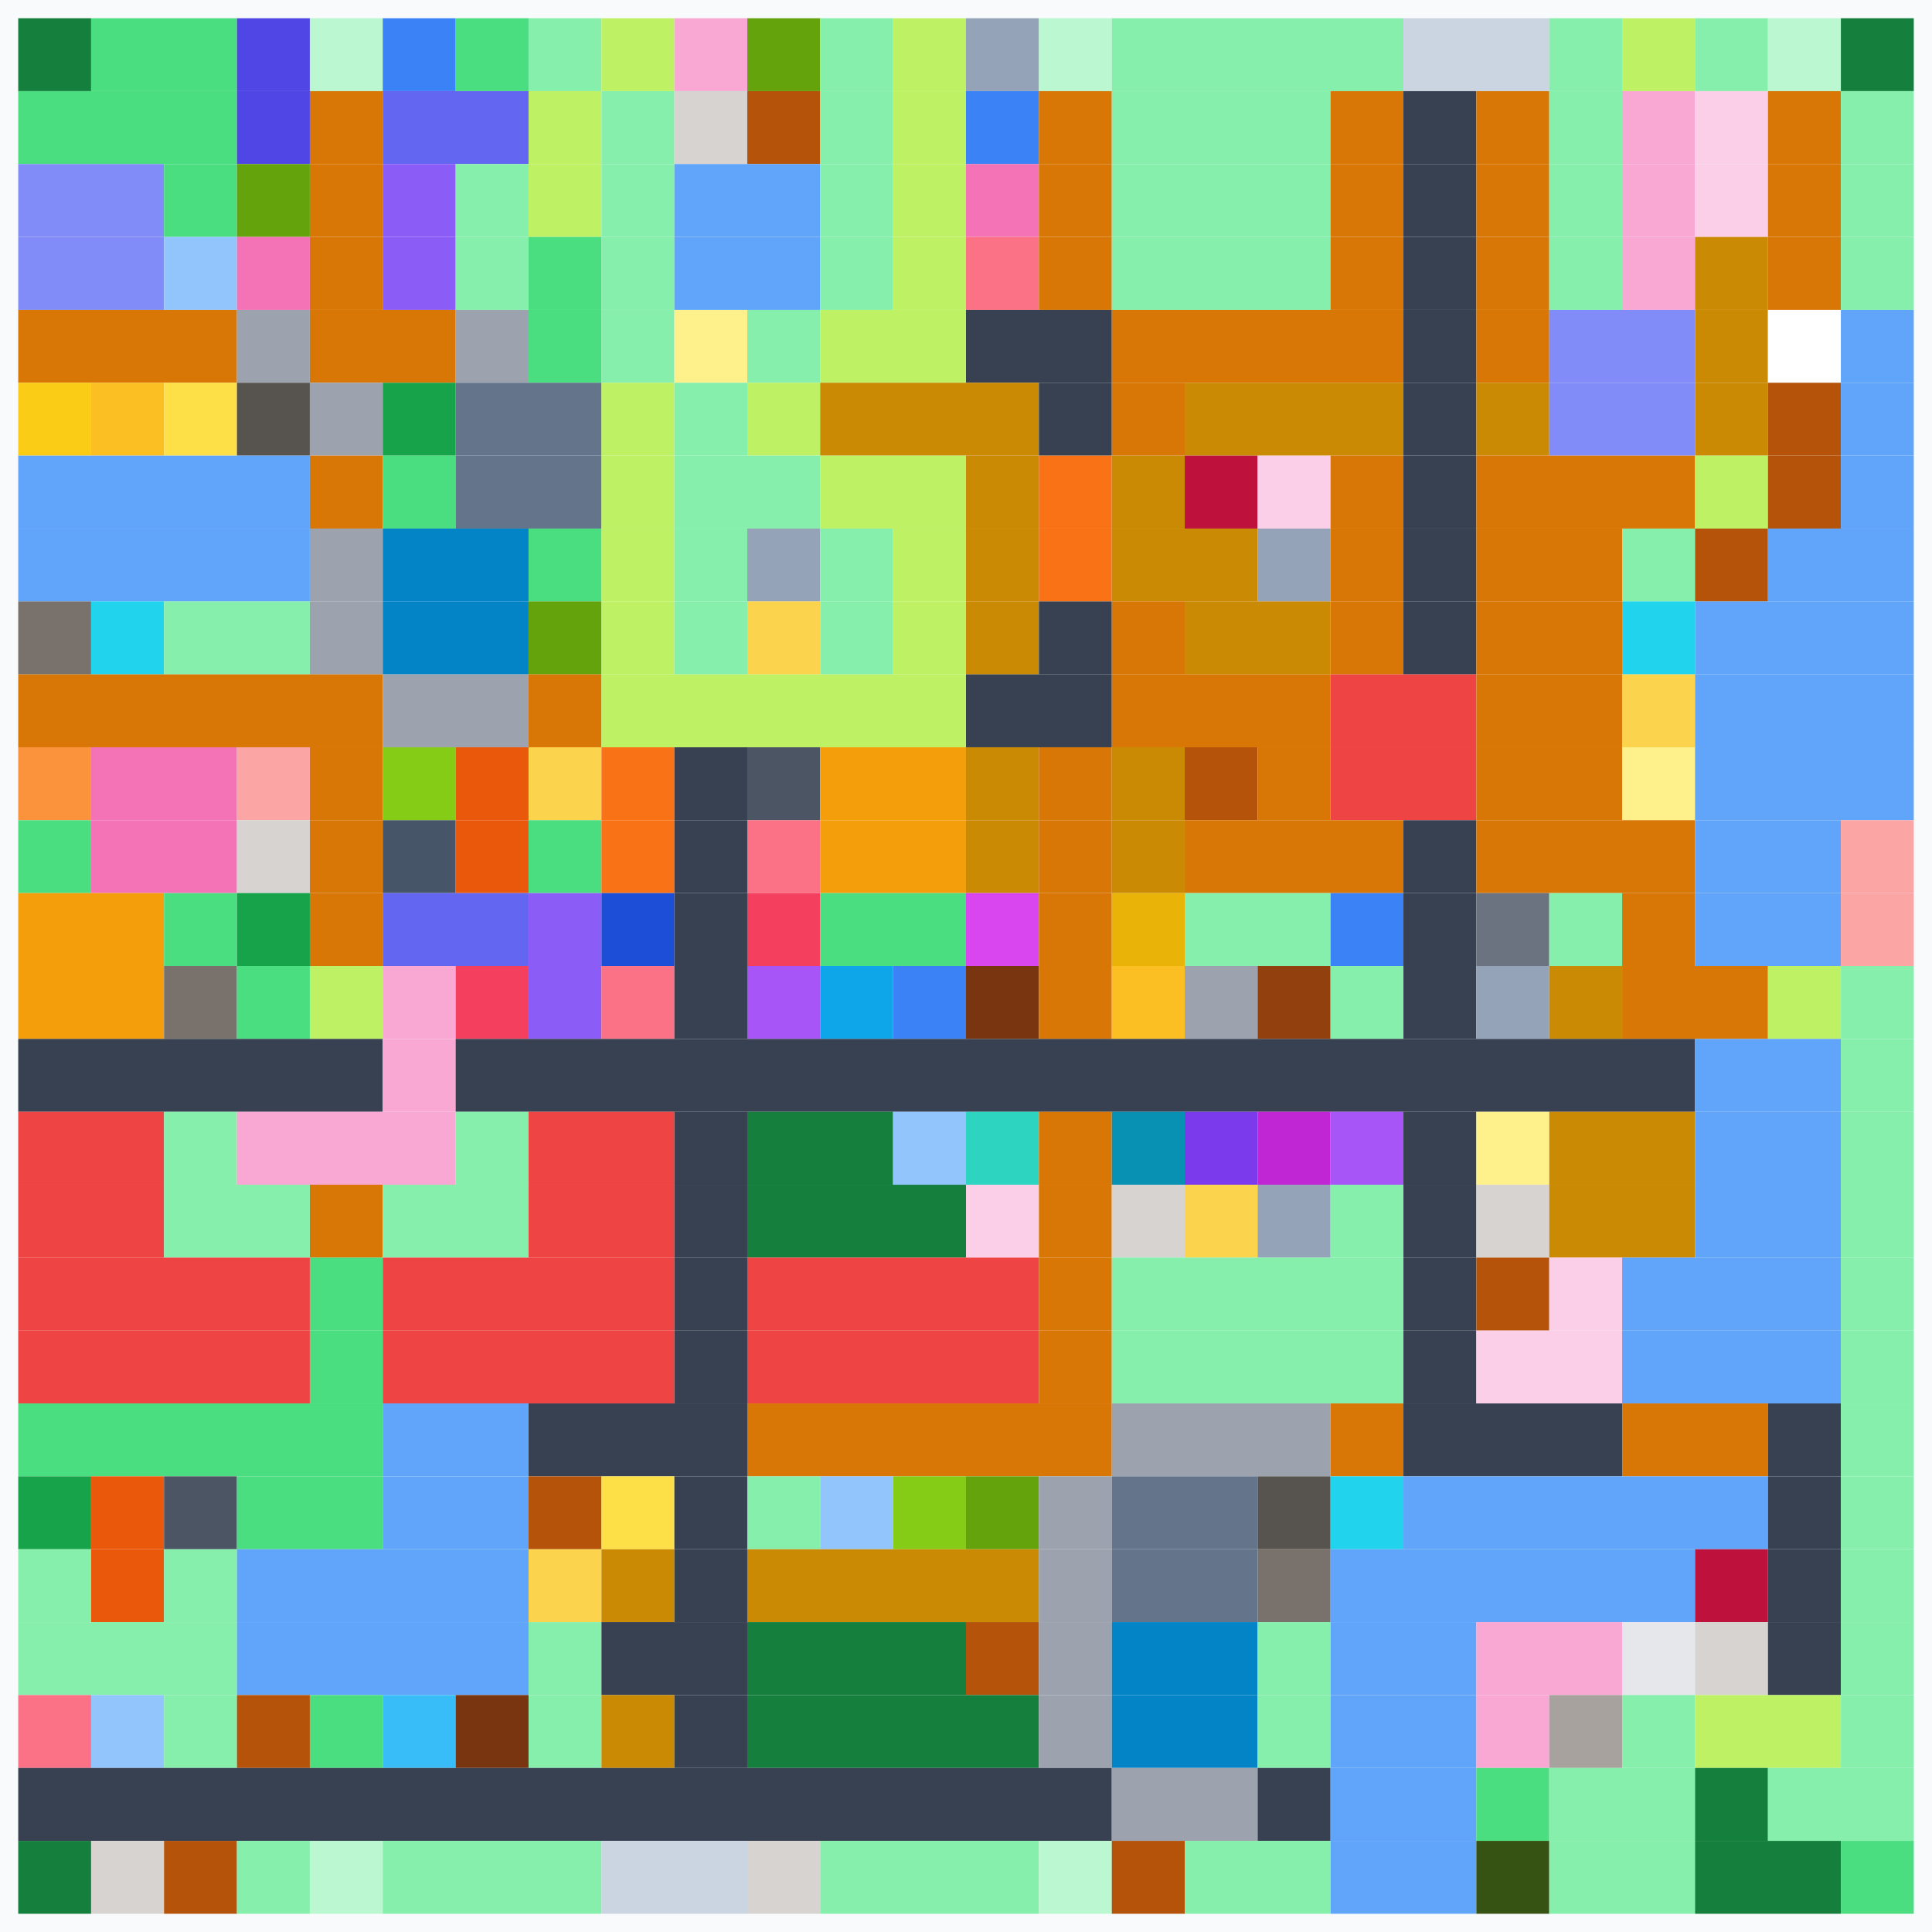
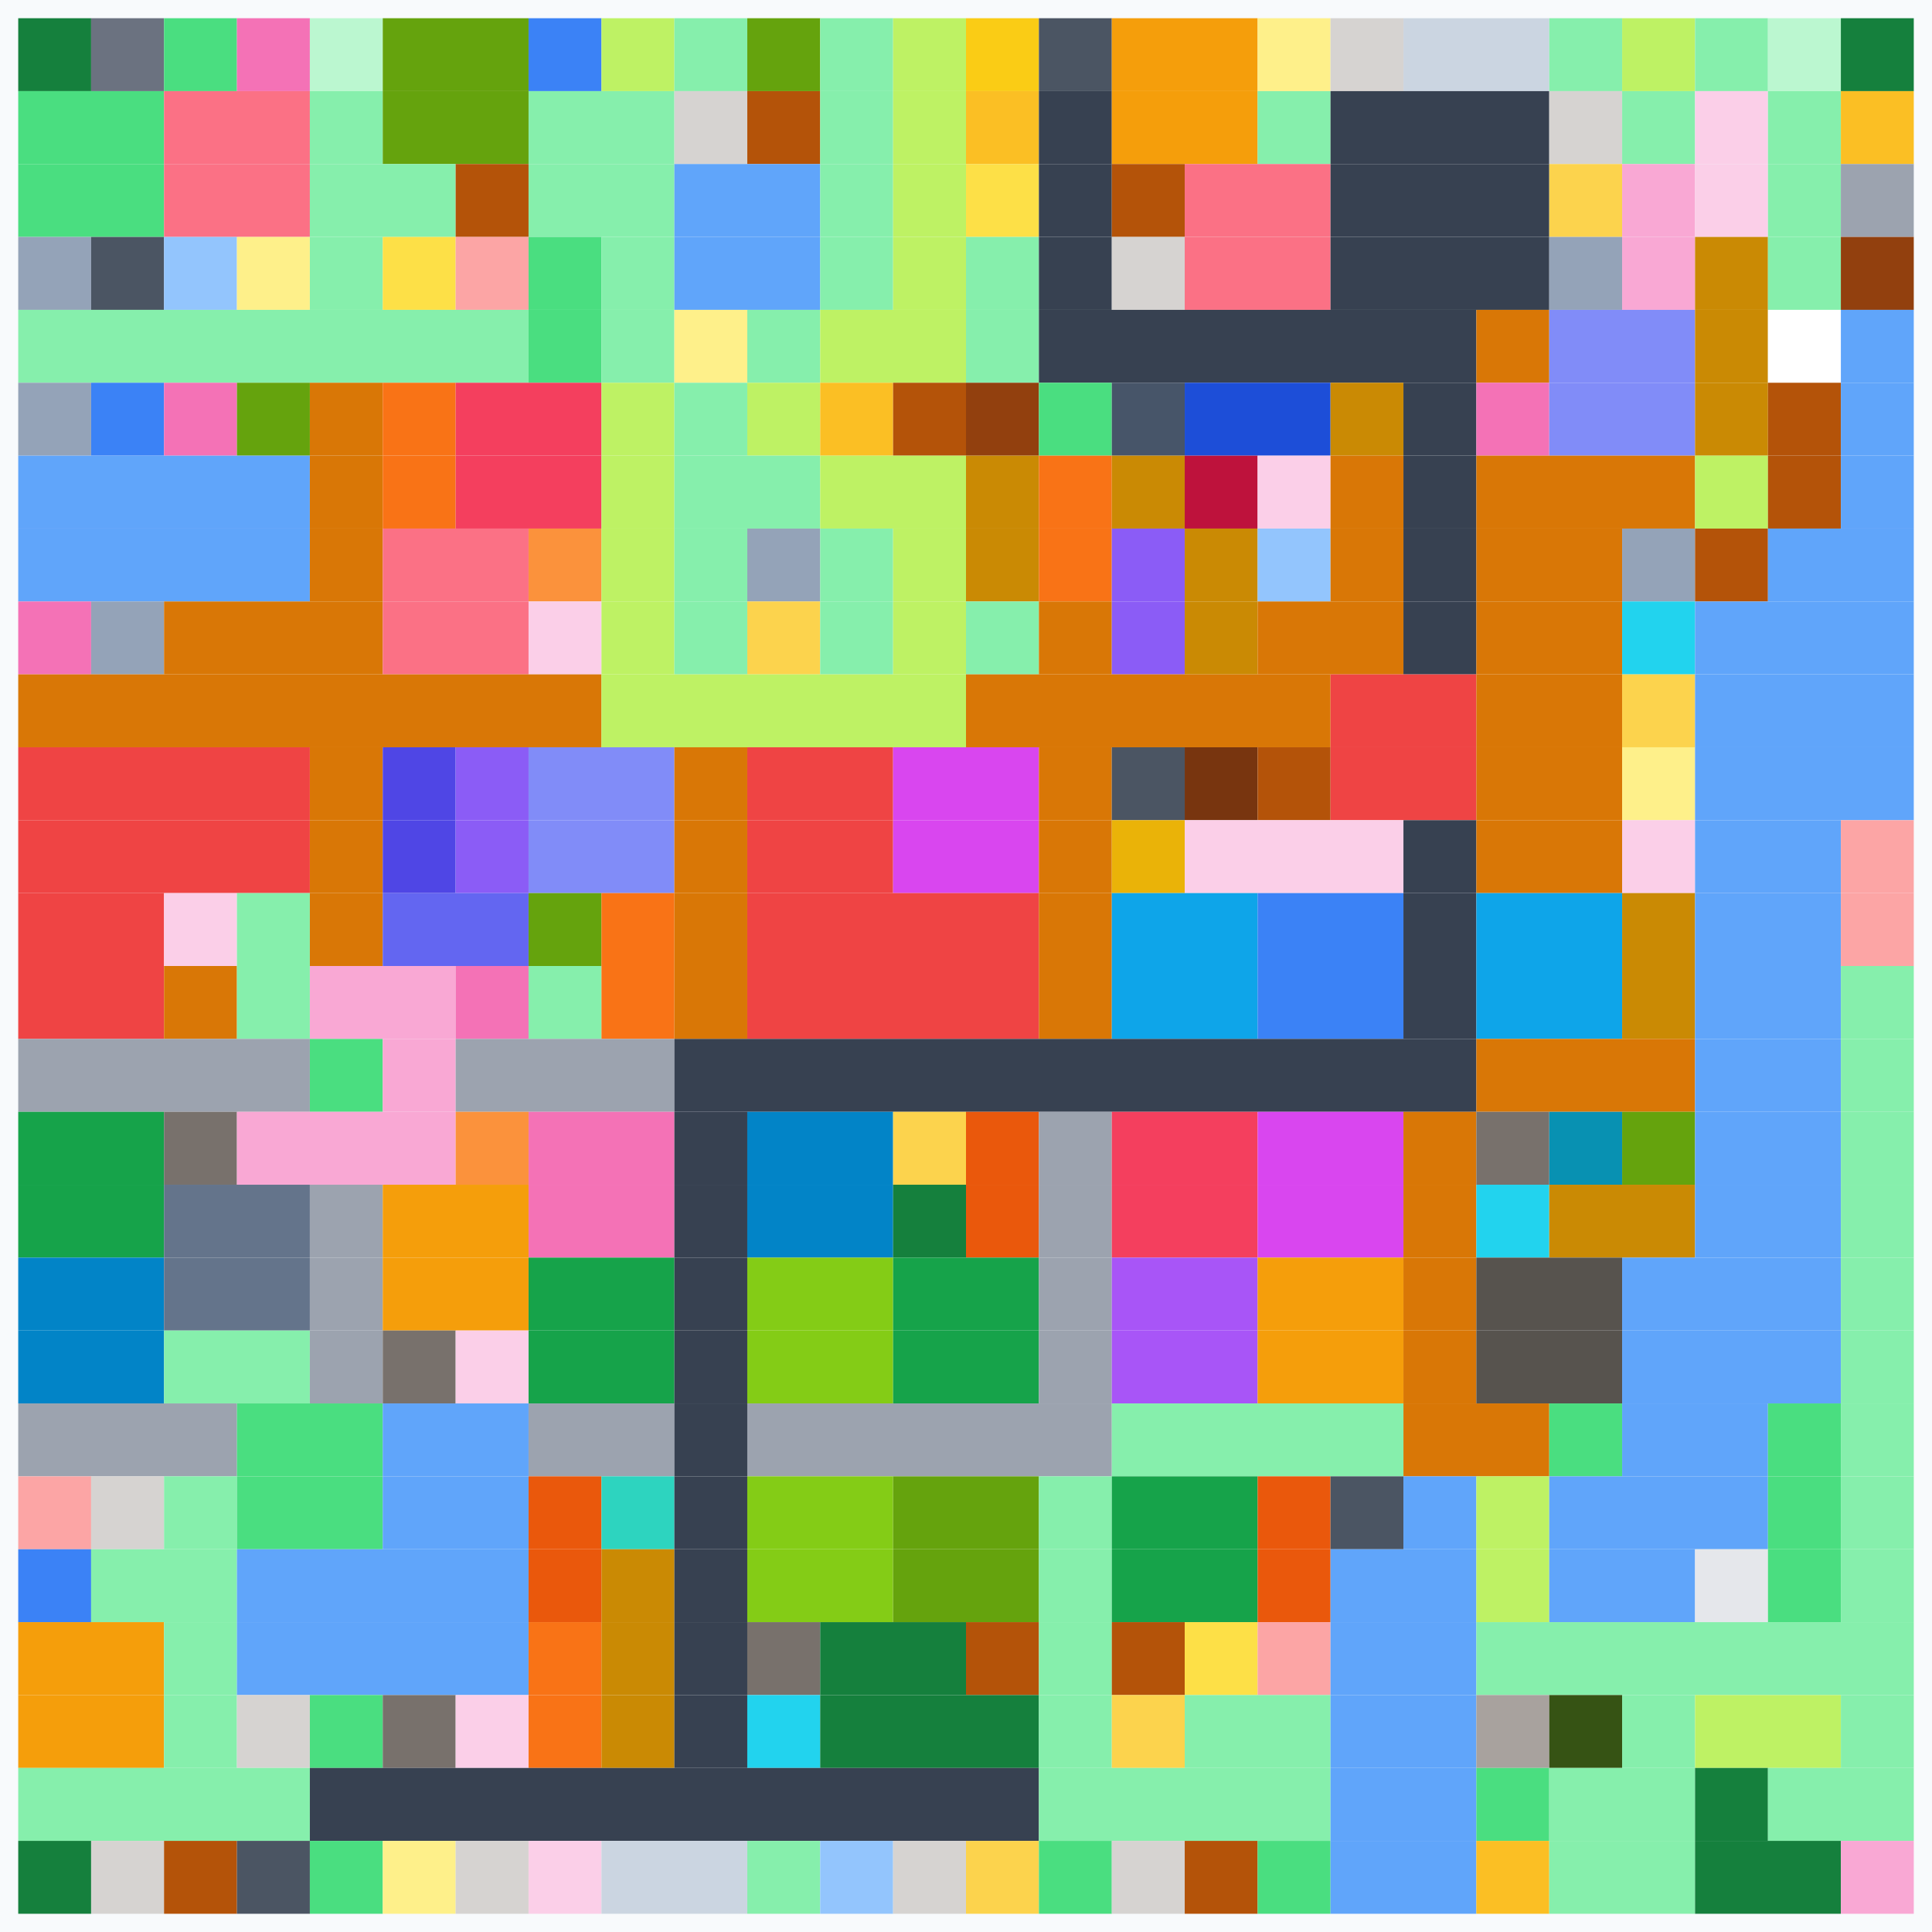
<svg xmlns="http://www.w3.org/2000/svg" viewBox="0 0 212 212" width="212" height="212" role="img" aria-label="口袋學院物語2 冬郵小鎮完美佈局縮圖">
  <rect width="212" height="212" fill="#f8fafc" />
  <rect x="2" y="2" width="8" height="8" fill="#15803d" />
-   <rect x="10" y="2" width="16" height="8" fill="#4ade80" />
-   <rect x="26" y="2" width="8" height="8" fill="#4f46e5" />
+   <rect x="10" y="2" width="8" height="8" fill="#6b7280" />
+   <rect x="18" y="2" width="8" height="8" fill="#4ade80" />
+   <rect x="26" y="2" width="8" height="8" fill="#f472b6" />
  <rect x="34" y="2" width="8" height="8" fill="#bbf7d0" />
-   <rect x="42" y="2" width="8" height="8" fill="#3b82f6" />
-   <rect x="50" y="2" width="8" height="8" fill="#4ade80" />
-   <rect x="58" y="2" width="8" height="8" fill="#86efac" />
+   <rect x="42" y="2" width="16" height="8" fill="#65a30d" />
+   <rect x="58" y="2" width="8" height="8" fill="#3b82f6" />
  <rect x="66" y="2" width="8" height="8" fill="#bef264" />
-   <rect x="74" y="2" width="8" height="8" fill="#f9a8d4" />
+   <rect x="74" y="2" width="8" height="8" fill="#86efac" />
  <rect x="82" y="2" width="8" height="8" fill="#65a30d" />
  <rect x="90" y="2" width="8" height="8" fill="#86efac" />
  <rect x="98" y="2" width="8" height="8" fill="#bef264" />
-   <rect x="106" y="2" width="8" height="8" fill="#94a3b8" />
-   <rect x="114" y="2" width="8" height="8" fill="#bbf7d0" />
-   <rect x="122" y="2" width="32" height="8" fill="#86efac" />
+   <rect x="106" y="2" width="8" height="8" fill="#facc15" />
+   <rect x="114" y="2" width="8" height="8" fill="#4b5563" />
+   <rect x="122" y="2" width="16" height="8" fill="#f59e0b" />
+   <rect x="138" y="2" width="8" height="8" fill="#fef08a" />
+   <rect x="146" y="2" width="8" height="8" fill="#d6d3d1" />
  <rect x="154" y="2" width="16" height="8" fill="#cbd5e1" />
  <rect x="170" y="2" width="8" height="8" fill="#86efac" />
  <rect x="178" y="2" width="8" height="8" fill="#bef264" />
  <rect x="186" y="2" width="8" height="8" fill="#86efac" />
  <rect x="194" y="2" width="8" height="8" fill="#bbf7d0" />
  <rect x="202" y="2" width="8" height="8" fill="#15803d" />
-   <rect x="2" y="10" width="24" height="8" fill="#4ade80" />
-   <rect x="26" y="10" width="8" height="8" fill="#4f46e5" />
-   <rect x="34" y="10" width="8" height="8" fill="#d97706" />
-   <rect x="42" y="10" width="16" height="8" fill="#6366f1" />
-   <rect x="58" y="10" width="8" height="8" fill="#bef264" />
-   <rect x="66" y="10" width="8" height="8" fill="#86efac" />
+   <rect x="2" y="10" width="16" height="8" fill="#4ade80" />
+   <rect x="18" y="10" width="16" height="8" fill="#fb7185" />
+   <rect x="34" y="10" width="8" height="8" fill="#86efac" />
+   <rect x="42" y="10" width="16" height="8" fill="#65a30d" />
+   <rect x="58" y="10" width="16" height="8" fill="#86efac" />
  <rect x="74" y="10" width="8" height="8" fill="#d6d3d1" />
  <rect x="82" y="10" width="8" height="8" fill="#b45309" />
  <rect x="90" y="10" width="8" height="8" fill="#86efac" />
  <rect x="98" y="10" width="8" height="8" fill="#bef264" />
-   <rect x="106" y="10" width="8" height="8" fill="#3b82f6" />
-   <rect x="114" y="10" width="8" height="8" fill="#d97706" />
-   <rect x="122" y="10" width="24" height="8" fill="#86efac" />
-   <rect x="146" y="10" width="8" height="8" fill="#d97706" />
-   <rect x="154" y="10" width="8" height="8" fill="#374151" />
-   <rect x="162" y="10" width="8" height="8" fill="#d97706" />
-   <rect x="170" y="10" width="8" height="8" fill="#86efac" />
-   <rect x="178" y="10" width="8" height="8" fill="#f9a8d4" />
+   <rect x="106" y="10" width="8" height="8" fill="#fbbf24" />
+   <rect x="114" y="10" width="8" height="8" fill="#374151" />
+   <rect x="122" y="10" width="16" height="8" fill="#f59e0b" />
+   <rect x="138" y="10" width="8" height="8" fill="#86efac" />
+   <rect x="146" y="10" width="24" height="8" fill="#374151" />
+   <rect x="170" y="10" width="8" height="8" fill="#d6d3d1" />
+   <rect x="178" y="10" width="8" height="8" fill="#86efac" />
  <rect x="186" y="10" width="8" height="8" fill="#fbcfe8" />
-   <rect x="194" y="10" width="8" height="8" fill="#d97706" />
-   <rect x="202" y="10" width="8" height="8" fill="#86efac" />
-   <rect x="2" y="18" width="16" height="8" fill="#818cf8" />
-   <rect x="18" y="18" width="8" height="8" fill="#4ade80" />
-   <rect x="26" y="18" width="8" height="8" fill="#65a30d" />
-   <rect x="34" y="18" width="8" height="8" fill="#d97706" />
-   <rect x="42" y="18" width="8" height="8" fill="#8b5cf6" />
-   <rect x="50" y="18" width="8" height="8" fill="#86efac" />
-   <rect x="58" y="18" width="8" height="8" fill="#bef264" />
-   <rect x="66" y="18" width="8" height="8" fill="#86efac" />
+   <rect x="194" y="10" width="8" height="8" fill="#86efac" />
+   <rect x="202" y="10" width="8" height="8" fill="#fbbf24" />
+   <rect x="2" y="18" width="16" height="8" fill="#4ade80" />
+   <rect x="18" y="18" width="16" height="8" fill="#fb7185" />
+   <rect x="34" y="18" width="16" height="8" fill="#86efac" />
+   <rect x="50" y="18" width="8" height="8" fill="#b45309" />
+   <rect x="58" y="18" width="16" height="8" fill="#86efac" />
  <rect x="74" y="18" width="16" height="8" fill="#60a5fa" />
  <rect x="90" y="18" width="8" height="8" fill="#86efac" />
  <rect x="98" y="18" width="8" height="8" fill="#bef264" />
-   <rect x="106" y="18" width="8" height="8" fill="#f472b6" />
-   <rect x="114" y="18" width="8" height="8" fill="#d97706" />
-   <rect x="122" y="18" width="24" height="8" fill="#86efac" />
-   <rect x="146" y="18" width="8" height="8" fill="#d97706" />
-   <rect x="154" y="18" width="8" height="8" fill="#374151" />
-   <rect x="162" y="18" width="8" height="8" fill="#d97706" />
-   <rect x="170" y="18" width="8" height="8" fill="#86efac" />
+   <rect x="106" y="18" width="8" height="8" fill="#fde047" />
+   <rect x="114" y="18" width="8" height="8" fill="#374151" />
+   <rect x="122" y="18" width="8" height="8" fill="#b45309" />
+   <rect x="130" y="18" width="16" height="8" fill="#fb7185" />
+   <rect x="146" y="18" width="24" height="8" fill="#374151" />
+   <rect x="170" y="18" width="8" height="8" fill="#fcd34d" />
  <rect x="178" y="18" width="8" height="8" fill="#f9a8d4" />
  <rect x="186" y="18" width="8" height="8" fill="#fbcfe8" />
-   <rect x="194" y="18" width="8" height="8" fill="#d97706" />
-   <rect x="202" y="18" width="8" height="8" fill="#86efac" />
-   <rect x="2" y="26" width="16" height="8" fill="#818cf8" />
+   <rect x="194" y="18" width="8" height="8" fill="#86efac" />
+   <rect x="202" y="18" width="8" height="8" fill="#9ca3af" />
+   <rect x="2" y="26" width="8" height="8" fill="#94a3b8" />
+   <rect x="10" y="26" width="8" height="8" fill="#4b5563" />
  <rect x="18" y="26" width="8" height="8" fill="#93c5fd" />
-   <rect x="26" y="26" width="8" height="8" fill="#f472b6" />
-   <rect x="34" y="26" width="8" height="8" fill="#d97706" />
-   <rect x="42" y="26" width="8" height="8" fill="#8b5cf6" />
-   <rect x="50" y="26" width="8" height="8" fill="#86efac" />
+   <rect x="26" y="26" width="8" height="8" fill="#fef08a" />
+   <rect x="34" y="26" width="8" height="8" fill="#86efac" />
+   <rect x="42" y="26" width="8" height="8" fill="#fde047" />
+   <rect x="50" y="26" width="8" height="8" fill="#fca5a5" />
  <rect x="58" y="26" width="8" height="8" fill="#4ade80" />
  <rect x="66" y="26" width="8" height="8" fill="#86efac" />
  <rect x="74" y="26" width="16" height="8" fill="#60a5fa" />
  <rect x="90" y="26" width="8" height="8" fill="#86efac" />
  <rect x="98" y="26" width="8" height="8" fill="#bef264" />
-   <rect x="106" y="26" width="8" height="8" fill="#fb7185" />
-   <rect x="114" y="26" width="8" height="8" fill="#d97706" />
-   <rect x="122" y="26" width="24" height="8" fill="#86efac" />
-   <rect x="146" y="26" width="8" height="8" fill="#d97706" />
-   <rect x="154" y="26" width="8" height="8" fill="#374151" />
-   <rect x="162" y="26" width="8" height="8" fill="#d97706" />
-   <rect x="170" y="26" width="8" height="8" fill="#86efac" />
+   <rect x="106" y="26" width="8" height="8" fill="#86efac" />
+   <rect x="114" y="26" width="8" height="8" fill="#374151" />
+   <rect x="122" y="26" width="8" height="8" fill="#d6d3d1" />
+   <rect x="130" y="26" width="16" height="8" fill="#fb7185" />
+   <rect x="146" y="26" width="24" height="8" fill="#374151" />
+   <rect x="170" y="26" width="8" height="8" fill="#94a3b8" />
  <rect x="178" y="26" width="8" height="8" fill="#f9a8d4" />
  <rect x="186" y="26" width="8" height="8" fill="#ca8a04" />
-   <rect x="194" y="26" width="8" height="8" fill="#d97706" />
-   <rect x="202" y="26" width="8" height="8" fill="#86efac" />
-   <rect x="2" y="34" width="24" height="8" fill="#d97706" />
-   <rect x="26" y="34" width="8" height="8" fill="#9ca3af" />
-   <rect x="34" y="34" width="16" height="8" fill="#d97706" />
-   <rect x="50" y="34" width="8" height="8" fill="#9ca3af" />
+   <rect x="194" y="26" width="8" height="8" fill="#86efac" />
+   <rect x="202" y="26" width="8" height="8" fill="#92400e" />
+   <rect x="2" y="34" width="56" height="8" fill="#86efac" />
  <rect x="58" y="34" width="8" height="8" fill="#4ade80" />
  <rect x="66" y="34" width="8" height="8" fill="#86efac" />
  <rect x="74" y="34" width="8" height="8" fill="#fef08a" />
  <rect x="82" y="34" width="8" height="8" fill="#86efac" />
  <rect x="90" y="34" width="16" height="8" fill="#bef264" />
-   <rect x="106" y="34" width="16" height="8" fill="#374151" />
-   <rect x="122" y="34" width="32" height="8" fill="#d97706" />
-   <rect x="154" y="34" width="8" height="8" fill="#374151" />
+   <rect x="106" y="34" width="8" height="8" fill="#86efac" />
+   <rect x="114" y="34" width="48" height="8" fill="#374151" />
  <rect x="162" y="34" width="8" height="8" fill="#d97706" />
  <rect x="170" y="34" width="16" height="8" fill="#818cf8" />
  <rect x="186" y="34" width="8" height="8" fill="#ca8a04" />
  <rect x="194" y="34" width="8" height="8" fill="#ffffff" />
  <rect x="202" y="34" width="8" height="8" fill="#60a5fa" />
-   <rect x="2" y="42" width="8" height="8" fill="#facc15" />
-   <rect x="10" y="42" width="8" height="8" fill="#fbbf24" />
-   <rect x="18" y="42" width="8" height="8" fill="#fde047" />
-   <rect x="26" y="42" width="8" height="8" fill="#57534e" />
-   <rect x="34" y="42" width="8" height="8" fill="#9ca3af" />
-   <rect x="42" y="42" width="8" height="8" fill="#16a34a" />
-   <rect x="50" y="42" width="16" height="8" fill="#64748b" />
+   <rect x="2" y="42" width="8" height="8" fill="#94a3b8" />
+   <rect x="10" y="42" width="8" height="8" fill="#3b82f6" />
+   <rect x="18" y="42" width="8" height="8" fill="#f472b6" />
+   <rect x="26" y="42" width="8" height="8" fill="#65a30d" />
+   <rect x="34" y="42" width="8" height="8" fill="#d97706" />
+   <rect x="42" y="42" width="8" height="8" fill="#f97316" />
+   <rect x="50" y="42" width="16" height="8" fill="#f43f5e" />
  <rect x="66" y="42" width="8" height="8" fill="#bef264" />
  <rect x="74" y="42" width="8" height="8" fill="#86efac" />
  <rect x="82" y="42" width="8" height="8" fill="#bef264" />
-   <rect x="90" y="42" width="24" height="8" fill="#ca8a04" />
-   <rect x="114" y="42" width="8" height="8" fill="#374151" />
-   <rect x="122" y="42" width="8" height="8" fill="#d97706" />
-   <rect x="130" y="42" width="24" height="8" fill="#ca8a04" />
+   <rect x="90" y="42" width="8" height="8" fill="#fbbf24" />
+   <rect x="98" y="42" width="8" height="8" fill="#b45309" />
+   <rect x="106" y="42" width="8" height="8" fill="#92400e" />
+   <rect x="114" y="42" width="8" height="8" fill="#4ade80" />
+   <rect x="122" y="42" width="8" height="8" fill="#475569" />
+   <rect x="130" y="42" width="16" height="8" fill="#1d4ed8" />
+   <rect x="146" y="42" width="8" height="8" fill="#ca8a04" />
  <rect x="154" y="42" width="8" height="8" fill="#374151" />
-   <rect x="162" y="42" width="8" height="8" fill="#ca8a04" />
+   <rect x="162" y="42" width="8" height="8" fill="#f472b6" />
  <rect x="170" y="42" width="16" height="8" fill="#818cf8" />
  <rect x="186" y="42" width="8" height="8" fill="#ca8a04" />
  <rect x="194" y="42" width="8" height="8" fill="#b45309" />
  <rect x="202" y="42" width="8" height="8" fill="#60a5fa" />
  <rect x="2" y="50" width="32" height="8" fill="#60a5fa" />
  <rect x="34" y="50" width="8" height="8" fill="#d97706" />
-   <rect x="42" y="50" width="8" height="8" fill="#4ade80" />
-   <rect x="50" y="50" width="16" height="8" fill="#64748b" />
+   <rect x="42" y="50" width="8" height="8" fill="#f97316" />
+   <rect x="50" y="50" width="16" height="8" fill="#f43f5e" />
  <rect x="66" y="50" width="8" height="8" fill="#bef264" />
  <rect x="74" y="50" width="16" height="8" fill="#86efac" />
  <rect x="90" y="50" width="16" height="8" fill="#bef264" />
  <rect x="106" y="50" width="8" height="8" fill="#ca8a04" />
  <rect x="114" y="50" width="8" height="8" fill="#f97316" />
  <rect x="122" y="50" width="8" height="8" fill="#ca8a04" />
  <rect x="130" y="50" width="8" height="8" fill="#be123c" />
  <rect x="138" y="50" width="8" height="8" fill="#fbcfe8" />
  <rect x="146" y="50" width="8" height="8" fill="#d97706" />
  <rect x="154" y="50" width="8" height="8" fill="#374151" />
  <rect x="162" y="50" width="24" height="8" fill="#d97706" />
  <rect x="186" y="50" width="8" height="8" fill="#bef264" />
  <rect x="194" y="50" width="8" height="8" fill="#b45309" />
  <rect x="202" y="50" width="8" height="8" fill="#60a5fa" />
  <rect x="2" y="58" width="32" height="8" fill="#60a5fa" />
-   <rect x="34" y="58" width="8" height="8" fill="#9ca3af" />
-   <rect x="42" y="58" width="16" height="8" fill="#0284c7" />
-   <rect x="58" y="58" width="8" height="8" fill="#4ade80" />
+   <rect x="34" y="58" width="8" height="8" fill="#d97706" />
+   <rect x="42" y="58" width="16" height="8" fill="#fb7185" />
+   <rect x="58" y="58" width="8" height="8" fill="#fb923c" />
  <rect x="66" y="58" width="8" height="8" fill="#bef264" />
  <rect x="74" y="58" width="8" height="8" fill="#86efac" />
  <rect x="82" y="58" width="8" height="8" fill="#94a3b8" />
  <rect x="90" y="58" width="8" height="8" fill="#86efac" />
  <rect x="98" y="58" width="8" height="8" fill="#bef264" />
  <rect x="106" y="58" width="8" height="8" fill="#ca8a04" />
  <rect x="114" y="58" width="8" height="8" fill="#f97316" />
-   <rect x="122" y="58" width="16" height="8" fill="#ca8a04" />
-   <rect x="138" y="58" width="8" height="8" fill="#94a3b8" />
+   <rect x="122" y="58" width="8" height="8" fill="#8b5cf6" />
+   <rect x="130" y="58" width="8" height="8" fill="#ca8a04" />
+   <rect x="138" y="58" width="8" height="8" fill="#93c5fd" />
  <rect x="146" y="58" width="8" height="8" fill="#d97706" />
  <rect x="154" y="58" width="8" height="8" fill="#374151" />
  <rect x="162" y="58" width="16" height="8" fill="#d97706" />
-   <rect x="178" y="58" width="8" height="8" fill="#86efac" />
+   <rect x="178" y="58" width="8" height="8" fill="#94a3b8" />
  <rect x="186" y="58" width="8" height="8" fill="#b45309" />
  <rect x="194" y="58" width="16" height="8" fill="#60a5fa" />
-   <rect x="2" y="66" width="8" height="8" fill="#78716c" />
-   <rect x="10" y="66" width="8" height="8" fill="#22d3ee" />
-   <rect x="18" y="66" width="16" height="8" fill="#86efac" />
-   <rect x="34" y="66" width="8" height="8" fill="#9ca3af" />
-   <rect x="42" y="66" width="16" height="8" fill="#0284c7" />
-   <rect x="58" y="66" width="8" height="8" fill="#65a30d" />
+   <rect x="2" y="66" width="8" height="8" fill="#f472b6" />
+   <rect x="10" y="66" width="8" height="8" fill="#94a3b8" />
+   <rect x="18" y="66" width="24" height="8" fill="#d97706" />
+   <rect x="42" y="66" width="16" height="8" fill="#fb7185" />
+   <rect x="58" y="66" width="8" height="8" fill="#fbcfe8" />
  <rect x="66" y="66" width="8" height="8" fill="#bef264" />
  <rect x="74" y="66" width="8" height="8" fill="#86efac" />
  <rect x="82" y="66" width="8" height="8" fill="#fcd34d" />
  <rect x="90" y="66" width="8" height="8" fill="#86efac" />
  <rect x="98" y="66" width="8" height="8" fill="#bef264" />
-   <rect x="106" y="66" width="8" height="8" fill="#ca8a04" />
-   <rect x="114" y="66" width="8" height="8" fill="#374151" />
-   <rect x="122" y="66" width="8" height="8" fill="#d97706" />
-   <rect x="130" y="66" width="16" height="8" fill="#ca8a04" />
-   <rect x="146" y="66" width="8" height="8" fill="#d97706" />
+   <rect x="106" y="66" width="8" height="8" fill="#86efac" />
+   <rect x="114" y="66" width="8" height="8" fill="#d97706" />
+   <rect x="122" y="66" width="8" height="8" fill="#8b5cf6" />
+   <rect x="130" y="66" width="8" height="8" fill="#ca8a04" />
+   <rect x="138" y="66" width="16" height="8" fill="#d97706" />
  <rect x="154" y="66" width="8" height="8" fill="#374151" />
  <rect x="162" y="66" width="16" height="8" fill="#d97706" />
  <rect x="178" y="66" width="8" height="8" fill="#22d3ee" />
  <rect x="186" y="66" width="24" height="8" fill="#60a5fa" />
-   <rect x="2" y="74" width="40" height="8" fill="#d97706" />
-   <rect x="42" y="74" width="16" height="8" fill="#9ca3af" />
-   <rect x="58" y="74" width="8" height="8" fill="#d97706" />
+   <rect x="2" y="74" width="64" height="8" fill="#d97706" />
  <rect x="66" y="74" width="40" height="8" fill="#bef264" />
-   <rect x="106" y="74" width="16" height="8" fill="#374151" />
-   <rect x="122" y="74" width="24" height="8" fill="#d97706" />
+   <rect x="106" y="74" width="40" height="8" fill="#d97706" />
  <rect x="146" y="74" width="16" height="8" fill="#ef4444" />
  <rect x="162" y="74" width="16" height="8" fill="#d97706" />
  <rect x="178" y="74" width="8" height="8" fill="#fcd34d" />
  <rect x="186" y="74" width="24" height="8" fill="#60a5fa" />
-   <rect x="2" y="82" width="8" height="8" fill="#fb923c" />
-   <rect x="10" y="82" width="16" height="8" fill="#f472b6" />
-   <rect x="26" y="82" width="8" height="8" fill="#fca5a5" />
+   <rect x="2" y="82" width="32" height="8" fill="#ef4444" />
  <rect x="34" y="82" width="8" height="8" fill="#d97706" />
-   <rect x="42" y="82" width="8" height="8" fill="#84cc16" />
-   <rect x="50" y="82" width="8" height="8" fill="#ea580c" />
-   <rect x="58" y="82" width="8" height="8" fill="#fcd34d" />
-   <rect x="66" y="82" width="8" height="8" fill="#f97316" />
-   <rect x="74" y="82" width="8" height="8" fill="#374151" />
-   <rect x="82" y="82" width="8" height="8" fill="#4b5563" />
-   <rect x="90" y="82" width="16" height="8" fill="#f59e0b" />
-   <rect x="106" y="82" width="8" height="8" fill="#ca8a04" />
+   <rect x="42" y="82" width="8" height="8" fill="#4f46e5" />
+   <rect x="50" y="82" width="8" height="8" fill="#8b5cf6" />
+   <rect x="58" y="82" width="16" height="8" fill="#818cf8" />
+   <rect x="74" y="82" width="8" height="8" fill="#d97706" />
+   <rect x="82" y="82" width="16" height="8" fill="#ef4444" />
+   <rect x="98" y="82" width="16" height="8" fill="#d946ef" />
  <rect x="114" y="82" width="8" height="8" fill="#d97706" />
-   <rect x="122" y="82" width="8" height="8" fill="#ca8a04" />
-   <rect x="130" y="82" width="8" height="8" fill="#b45309" />
-   <rect x="138" y="82" width="8" height="8" fill="#d97706" />
+   <rect x="122" y="82" width="8" height="8" fill="#4b5563" />
+   <rect x="130" y="82" width="8" height="8" fill="#78350f" />
+   <rect x="138" y="82" width="8" height="8" fill="#b45309" />
  <rect x="146" y="82" width="16" height="8" fill="#ef4444" />
  <rect x="162" y="82" width="16" height="8" fill="#d97706" />
  <rect x="178" y="82" width="8" height="8" fill="#fef08a" />
  <rect x="186" y="82" width="24" height="8" fill="#60a5fa" />
-   <rect x="2" y="90" width="8" height="8" fill="#4ade80" />
-   <rect x="10" y="90" width="16" height="8" fill="#f472b6" />
-   <rect x="26" y="90" width="8" height="8" fill="#d6d3d1" />
+   <rect x="2" y="90" width="32" height="8" fill="#ef4444" />
  <rect x="34" y="90" width="8" height="8" fill="#d97706" />
-   <rect x="42" y="90" width="8" height="8" fill="#475569" />
-   <rect x="50" y="90" width="8" height="8" fill="#ea580c" />
-   <rect x="58" y="90" width="8" height="8" fill="#4ade80" />
-   <rect x="66" y="90" width="8" height="8" fill="#f97316" />
-   <rect x="74" y="90" width="8" height="8" fill="#374151" />
-   <rect x="82" y="90" width="8" height="8" fill="#fb7185" />
-   <rect x="90" y="90" width="16" height="8" fill="#f59e0b" />
-   <rect x="106" y="90" width="8" height="8" fill="#ca8a04" />
+   <rect x="42" y="90" width="8" height="8" fill="#4f46e5" />
+   <rect x="50" y="90" width="8" height="8" fill="#8b5cf6" />
+   <rect x="58" y="90" width="16" height="8" fill="#818cf8" />
+   <rect x="74" y="90" width="8" height="8" fill="#d97706" />
+   <rect x="82" y="90" width="16" height="8" fill="#ef4444" />
+   <rect x="98" y="90" width="16" height="8" fill="#d946ef" />
  <rect x="114" y="90" width="8" height="8" fill="#d97706" />
-   <rect x="122" y="90" width="8" height="8" fill="#ca8a04" />
-   <rect x="130" y="90" width="24" height="8" fill="#d97706" />
+   <rect x="122" y="90" width="8" height="8" fill="#eab308" />
+   <rect x="130" y="90" width="24" height="8" fill="#fbcfe8" />
  <rect x="154" y="90" width="8" height="8" fill="#374151" />
-   <rect x="162" y="90" width="24" height="8" fill="#d97706" />
+   <rect x="162" y="90" width="16" height="8" fill="#d97706" />
+   <rect x="178" y="90" width="8" height="8" fill="#fbcfe8" />
  <rect x="186" y="90" width="16" height="8" fill="#60a5fa" />
  <rect x="202" y="90" width="8" height="8" fill="#fca5a5" />
-   <rect x="2" y="98" width="16" height="8" fill="#f59e0b" />
-   <rect x="18" y="98" width="8" height="8" fill="#4ade80" />
-   <rect x="26" y="98" width="8" height="8" fill="#16a34a" />
+   <rect x="2" y="98" width="16" height="8" fill="#ef4444" />
+   <rect x="18" y="98" width="8" height="8" fill="#fbcfe8" />
+   <rect x="26" y="98" width="8" height="8" fill="#86efac" />
  <rect x="34" y="98" width="8" height="8" fill="#d97706" />
  <rect x="42" y="98" width="16" height="8" fill="#6366f1" />
-   <rect x="58" y="98" width="8" height="8" fill="#8b5cf6" />
-   <rect x="66" y="98" width="8" height="8" fill="#1d4ed8" />
-   <rect x="74" y="98" width="8" height="8" fill="#374151" />
-   <rect x="82" y="98" width="8" height="8" fill="#f43f5e" />
-   <rect x="90" y="98" width="16" height="8" fill="#4ade80" />
-   <rect x="106" y="98" width="8" height="8" fill="#d946ef" />
+   <rect x="58" y="98" width="8" height="8" fill="#65a30d" />
+   <rect x="66" y="98" width="8" height="8" fill="#f97316" />
+   <rect x="74" y="98" width="8" height="8" fill="#d97706" />
+   <rect x="82" y="98" width="32" height="8" fill="#ef4444" />
  <rect x="114" y="98" width="8" height="8" fill="#d97706" />
-   <rect x="122" y="98" width="8" height="8" fill="#eab308" />
-   <rect x="130" y="98" width="16" height="8" fill="#86efac" />
-   <rect x="146" y="98" width="8" height="8" fill="#3b82f6" />
+   <rect x="122" y="98" width="16" height="8" fill="#0ea5e9" />
+   <rect x="138" y="98" width="16" height="8" fill="#3b82f6" />
  <rect x="154" y="98" width="8" height="8" fill="#374151" />
-   <rect x="162" y="98" width="8" height="8" fill="#6b7280" />
-   <rect x="170" y="98" width="8" height="8" fill="#86efac" />
-   <rect x="178" y="98" width="8" height="8" fill="#d97706" />
+   <rect x="162" y="98" width="16" height="8" fill="#0ea5e9" />
+   <rect x="178" y="98" width="8" height="8" fill="#ca8a04" />
  <rect x="186" y="98" width="16" height="8" fill="#60a5fa" />
  <rect x="202" y="98" width="8" height="8" fill="#fca5a5" />
-   <rect x="2" y="106" width="16" height="8" fill="#f59e0b" />
-   <rect x="18" y="106" width="8" height="8" fill="#78716c" />
-   <rect x="26" y="106" width="8" height="8" fill="#4ade80" />
-   <rect x="34" y="106" width="8" height="8" fill="#bef264" />
-   <rect x="42" y="106" width="8" height="8" fill="#f9a8d4" />
-   <rect x="50" y="106" width="8" height="8" fill="#f43f5e" />
-   <rect x="58" y="106" width="8" height="8" fill="#8b5cf6" />
-   <rect x="66" y="106" width="8" height="8" fill="#fb7185" />
-   <rect x="74" y="106" width="8" height="8" fill="#374151" />
-   <rect x="82" y="106" width="8" height="8" fill="#a855f7" />
-   <rect x="90" y="106" width="8" height="8" fill="#0ea5e9" />
-   <rect x="98" y="106" width="8" height="8" fill="#3b82f6" />
-   <rect x="106" y="106" width="8" height="8" fill="#78350f" />
+   <rect x="2" y="106" width="16" height="8" fill="#ef4444" />
+   <rect x="18" y="106" width="8" height="8" fill="#d97706" />
+   <rect x="26" y="106" width="8" height="8" fill="#86efac" />
+   <rect x="34" y="106" width="16" height="8" fill="#f9a8d4" />
+   <rect x="50" y="106" width="8" height="8" fill="#f472b6" />
+   <rect x="58" y="106" width="8" height="8" fill="#86efac" />
+   <rect x="66" y="106" width="8" height="8" fill="#f97316" />
+   <rect x="74" y="106" width="8" height="8" fill="#d97706" />
+   <rect x="82" y="106" width="32" height="8" fill="#ef4444" />
  <rect x="114" y="106" width="8" height="8" fill="#d97706" />
-   <rect x="122" y="106" width="8" height="8" fill="#fbbf24" />
-   <rect x="130" y="106" width="8" height="8" fill="#9ca3af" />
-   <rect x="138" y="106" width="8" height="8" fill="#92400e" />
-   <rect x="146" y="106" width="8" height="8" fill="#86efac" />
+   <rect x="122" y="106" width="16" height="8" fill="#0ea5e9" />
+   <rect x="138" y="106" width="16" height="8" fill="#3b82f6" />
  <rect x="154" y="106" width="8" height="8" fill="#374151" />
-   <rect x="162" y="106" width="8" height="8" fill="#94a3b8" />
-   <rect x="170" y="106" width="8" height="8" fill="#ca8a04" />
-   <rect x="178" y="106" width="16" height="8" fill="#d97706" />
-   <rect x="194" y="106" width="8" height="8" fill="#bef264" />
+   <rect x="162" y="106" width="16" height="8" fill="#0ea5e9" />
+   <rect x="178" y="106" width="8" height="8" fill="#ca8a04" />
+   <rect x="186" y="106" width="16" height="8" fill="#60a5fa" />
  <rect x="202" y="106" width="8" height="8" fill="#86efac" />
-   <rect x="2" y="114" width="40" height="8" fill="#374151" />
+   <rect x="2" y="114" width="32" height="8" fill="#9ca3af" />
+   <rect x="34" y="114" width="8" height="8" fill="#4ade80" />
  <rect x="42" y="114" width="8" height="8" fill="#f9a8d4" />
-   <rect x="50" y="114" width="136" height="8" fill="#374151" />
+   <rect x="50" y="114" width="24" height="8" fill="#9ca3af" />
+   <rect x="74" y="114" width="88" height="8" fill="#374151" />
+   <rect x="162" y="114" width="24" height="8" fill="#d97706" />
  <rect x="186" y="114" width="16" height="8" fill="#60a5fa" />
  <rect x="202" y="114" width="8" height="8" fill="#86efac" />
-   <rect x="2" y="122" width="16" height="8" fill="#ef4444" />
-   <rect x="18" y="122" width="8" height="8" fill="#86efac" />
+   <rect x="2" y="122" width="16" height="8" fill="#16a34a" />
+   <rect x="18" y="122" width="8" height="8" fill="#78716c" />
  <rect x="26" y="122" width="24" height="8" fill="#f9a8d4" />
-   <rect x="50" y="122" width="8" height="8" fill="#86efac" />
-   <rect x="58" y="122" width="16" height="8" fill="#ef4444" />
+   <rect x="50" y="122" width="8" height="8" fill="#fb923c" />
+   <rect x="58" y="122" width="16" height="8" fill="#f472b6" />
  <rect x="74" y="122" width="8" height="8" fill="#374151" />
-   <rect x="82" y="122" width="16" height="8" fill="#15803d" />
-   <rect x="98" y="122" width="8" height="8" fill="#93c5fd" />
-   <rect x="106" y="122" width="8" height="8" fill="#2dd4bf" />
-   <rect x="114" y="122" width="8" height="8" fill="#d97706" />
-   <rect x="122" y="122" width="8" height="8" fill="#0891b2" />
-   <rect x="130" y="122" width="8" height="8" fill="#7c3aed" />
-   <rect x="138" y="122" width="8" height="8" fill="#c026d3" />
-   <rect x="146" y="122" width="8" height="8" fill="#a855f7" />
-   <rect x="154" y="122" width="8" height="8" fill="#374151" />
-   <rect x="162" y="122" width="8" height="8" fill="#fef08a" />
-   <rect x="170" y="122" width="16" height="8" fill="#ca8a04" />
+   <rect x="82" y="122" width="16" height="8" fill="#0284c7" />
+   <rect x="98" y="122" width="8" height="8" fill="#fcd34d" />
+   <rect x="106" y="122" width="8" height="8" fill="#ea580c" />
+   <rect x="114" y="122" width="8" height="8" fill="#9ca3af" />
+   <rect x="122" y="122" width="16" height="8" fill="#f43f5e" />
+   <rect x="138" y="122" width="16" height="8" fill="#d946ef" />
+   <rect x="154" y="122" width="8" height="8" fill="#d97706" />
+   <rect x="162" y="122" width="8" height="8" fill="#78716c" />
+   <rect x="170" y="122" width="8" height="8" fill="#0891b2" />
+   <rect x="178" y="122" width="8" height="8" fill="#65a30d" />
  <rect x="186" y="122" width="16" height="8" fill="#60a5fa" />
  <rect x="202" y="122" width="8" height="8" fill="#86efac" />
-   <rect x="2" y="130" width="16" height="8" fill="#ef4444" />
-   <rect x="18" y="130" width="16" height="8" fill="#86efac" />
-   <rect x="34" y="130" width="8" height="8" fill="#d97706" />
-   <rect x="42" y="130" width="16" height="8" fill="#86efac" />
-   <rect x="58" y="130" width="16" height="8" fill="#ef4444" />
+   <rect x="2" y="130" width="16" height="8" fill="#16a34a" />
+   <rect x="18" y="130" width="16" height="8" fill="#64748b" />
+   <rect x="34" y="130" width="8" height="8" fill="#9ca3af" />
+   <rect x="42" y="130" width="16" height="8" fill="#f59e0b" />
+   <rect x="58" y="130" width="16" height="8" fill="#f472b6" />
  <rect x="74" y="130" width="8" height="8" fill="#374151" />
-   <rect x="82" y="130" width="24" height="8" fill="#15803d" />
-   <rect x="106" y="130" width="8" height="8" fill="#fbcfe8" />
-   <rect x="114" y="130" width="8" height="8" fill="#d97706" />
-   <rect x="122" y="130" width="8" height="8" fill="#d6d3d1" />
-   <rect x="130" y="130" width="8" height="8" fill="#fcd34d" />
-   <rect x="138" y="130" width="8" height="8" fill="#94a3b8" />
-   <rect x="146" y="130" width="8" height="8" fill="#86efac" />
-   <rect x="154" y="130" width="8" height="8" fill="#374151" />
-   <rect x="162" y="130" width="8" height="8" fill="#d6d3d1" />
+   <rect x="82" y="130" width="16" height="8" fill="#0284c7" />
+   <rect x="98" y="130" width="8" height="8" fill="#15803d" />
+   <rect x="106" y="130" width="8" height="8" fill="#ea580c" />
+   <rect x="114" y="130" width="8" height="8" fill="#9ca3af" />
+   <rect x="122" y="130" width="16" height="8" fill="#f43f5e" />
+   <rect x="138" y="130" width="16" height="8" fill="#d946ef" />
+   <rect x="154" y="130" width="8" height="8" fill="#d97706" />
+   <rect x="162" y="130" width="8" height="8" fill="#22d3ee" />
  <rect x="170" y="130" width="16" height="8" fill="#ca8a04" />
  <rect x="186" y="130" width="16" height="8" fill="#60a5fa" />
  <rect x="202" y="130" width="8" height="8" fill="#86efac" />
-   <rect x="2" y="138" width="32" height="8" fill="#ef4444" />
-   <rect x="34" y="138" width="8" height="8" fill="#4ade80" />
-   <rect x="42" y="138" width="32" height="8" fill="#ef4444" />
+   <rect x="2" y="138" width="16" height="8" fill="#0284c7" />
+   <rect x="18" y="138" width="16" height="8" fill="#64748b" />
+   <rect x="34" y="138" width="8" height="8" fill="#9ca3af" />
+   <rect x="42" y="138" width="16" height="8" fill="#f59e0b" />
+   <rect x="58" y="138" width="16" height="8" fill="#16a34a" />
  <rect x="74" y="138" width="8" height="8" fill="#374151" />
-   <rect x="82" y="138" width="32" height="8" fill="#ef4444" />
-   <rect x="114" y="138" width="8" height="8" fill="#d97706" />
-   <rect x="122" y="138" width="32" height="8" fill="#86efac" />
-   <rect x="154" y="138" width="8" height="8" fill="#374151" />
-   <rect x="162" y="138" width="8" height="8" fill="#b45309" />
-   <rect x="170" y="138" width="8" height="8" fill="#fbcfe8" />
+   <rect x="82" y="138" width="16" height="8" fill="#84cc16" />
+   <rect x="98" y="138" width="16" height="8" fill="#16a34a" />
+   <rect x="114" y="138" width="8" height="8" fill="#9ca3af" />
+   <rect x="122" y="138" width="16" height="8" fill="#a855f7" />
+   <rect x="138" y="138" width="16" height="8" fill="#f59e0b" />
+   <rect x="154" y="138" width="8" height="8" fill="#d97706" />
+   <rect x="162" y="138" width="16" height="8" fill="#57534e" />
  <rect x="178" y="138" width="24" height="8" fill="#60a5fa" />
  <rect x="202" y="138" width="8" height="8" fill="#86efac" />
-   <rect x="2" y="146" width="32" height="8" fill="#ef4444" />
-   <rect x="34" y="146" width="8" height="8" fill="#4ade80" />
-   <rect x="42" y="146" width="32" height="8" fill="#ef4444" />
+   <rect x="2" y="146" width="16" height="8" fill="#0284c7" />
+   <rect x="18" y="146" width="16" height="8" fill="#86efac" />
+   <rect x="34" y="146" width="8" height="8" fill="#9ca3af" />
+   <rect x="42" y="146" width="8" height="8" fill="#78716c" />
+   <rect x="50" y="146" width="8" height="8" fill="#fbcfe8" />
+   <rect x="58" y="146" width="16" height="8" fill="#16a34a" />
  <rect x="74" y="146" width="8" height="8" fill="#374151" />
-   <rect x="82" y="146" width="32" height="8" fill="#ef4444" />
-   <rect x="114" y="146" width="8" height="8" fill="#d97706" />
-   <rect x="122" y="146" width="32" height="8" fill="#86efac" />
-   <rect x="154" y="146" width="8" height="8" fill="#374151" />
-   <rect x="162" y="146" width="16" height="8" fill="#fbcfe8" />
+   <rect x="82" y="146" width="16" height="8" fill="#84cc16" />
+   <rect x="98" y="146" width="16" height="8" fill="#16a34a" />
+   <rect x="114" y="146" width="8" height="8" fill="#9ca3af" />
+   <rect x="122" y="146" width="16" height="8" fill="#a855f7" />
+   <rect x="138" y="146" width="16" height="8" fill="#f59e0b" />
+   <rect x="154" y="146" width="8" height="8" fill="#d97706" />
+   <rect x="162" y="146" width="16" height="8" fill="#57534e" />
  <rect x="178" y="146" width="24" height="8" fill="#60a5fa" />
  <rect x="202" y="146" width="8" height="8" fill="#86efac" />
-   <rect x="2" y="154" width="40" height="8" fill="#4ade80" />
+   <rect x="2" y="154" width="24" height="8" fill="#9ca3af" />
+   <rect x="26" y="154" width="16" height="8" fill="#4ade80" />
  <rect x="42" y="154" width="16" height="8" fill="#60a5fa" />
-   <rect x="58" y="154" width="24" height="8" fill="#374151" />
-   <rect x="82" y="154" width="40" height="8" fill="#d97706" />
-   <rect x="122" y="154" width="24" height="8" fill="#9ca3af" />
-   <rect x="146" y="154" width="8" height="8" fill="#d97706" />
-   <rect x="154" y="154" width="24" height="8" fill="#374151" />
-   <rect x="178" y="154" width="16" height="8" fill="#d97706" />
-   <rect x="194" y="154" width="8" height="8" fill="#374151" />
+   <rect x="58" y="154" width="16" height="8" fill="#9ca3af" />
+   <rect x="74" y="154" width="8" height="8" fill="#374151" />
+   <rect x="82" y="154" width="40" height="8" fill="#9ca3af" />
+   <rect x="122" y="154" width="32" height="8" fill="#86efac" />
+   <rect x="154" y="154" width="16" height="8" fill="#d97706" />
+   <rect x="170" y="154" width="8" height="8" fill="#4ade80" />
+   <rect x="178" y="154" width="16" height="8" fill="#60a5fa" />
+   <rect x="194" y="154" width="8" height="8" fill="#4ade80" />
  <rect x="202" y="154" width="8" height="8" fill="#86efac" />
-   <rect x="2" y="162" width="8" height="8" fill="#16a34a" />
-   <rect x="10" y="162" width="8" height="8" fill="#ea580c" />
-   <rect x="18" y="162" width="8" height="8" fill="#4b5563" />
+   <rect x="2" y="162" width="8" height="8" fill="#fca5a5" />
+   <rect x="10" y="162" width="8" height="8" fill="#d6d3d1" />
+   <rect x="18" y="162" width="8" height="8" fill="#86efac" />
  <rect x="26" y="162" width="16" height="8" fill="#4ade80" />
  <rect x="42" y="162" width="16" height="8" fill="#60a5fa" />
-   <rect x="58" y="162" width="8" height="8" fill="#b45309" />
-   <rect x="66" y="162" width="8" height="8" fill="#fde047" />
+   <rect x="58" y="162" width="8" height="8" fill="#ea580c" />
+   <rect x="66" y="162" width="8" height="8" fill="#2dd4bf" />
  <rect x="74" y="162" width="8" height="8" fill="#374151" />
-   <rect x="82" y="162" width="8" height="8" fill="#86efac" />
-   <rect x="90" y="162" width="8" height="8" fill="#93c5fd" />
-   <rect x="98" y="162" width="8" height="8" fill="#84cc16" />
-   <rect x="106" y="162" width="8" height="8" fill="#65a30d" />
-   <rect x="114" y="162" width="8" height="8" fill="#9ca3af" />
-   <rect x="122" y="162" width="16" height="8" fill="#64748b" />
-   <rect x="138" y="162" width="8" height="8" fill="#57534e" />
-   <rect x="146" y="162" width="8" height="8" fill="#22d3ee" />
-   <rect x="154" y="162" width="40" height="8" fill="#60a5fa" />
-   <rect x="194" y="162" width="8" height="8" fill="#374151" />
+   <rect x="82" y="162" width="16" height="8" fill="#84cc16" />
+   <rect x="98" y="162" width="16" height="8" fill="#65a30d" />
+   <rect x="114" y="162" width="8" height="8" fill="#86efac" />
+   <rect x="122" y="162" width="16" height="8" fill="#16a34a" />
+   <rect x="138" y="162" width="8" height="8" fill="#ea580c" />
+   <rect x="146" y="162" width="8" height="8" fill="#4b5563" />
+   <rect x="154" y="162" width="8" height="8" fill="#60a5fa" />
+   <rect x="162" y="162" width="8" height="8" fill="#bef264" />
+   <rect x="170" y="162" width="24" height="8" fill="#60a5fa" />
+   <rect x="194" y="162" width="8" height="8" fill="#4ade80" />
  <rect x="202" y="162" width="8" height="8" fill="#86efac" />
-   <rect x="2" y="170" width="8" height="8" fill="#86efac" />
-   <rect x="10" y="170" width="8" height="8" fill="#ea580c" />
-   <rect x="18" y="170" width="8" height="8" fill="#86efac" />
+   <rect x="2" y="170" width="8" height="8" fill="#3b82f6" />
+   <rect x="10" y="170" width="16" height="8" fill="#86efac" />
  <rect x="26" y="170" width="32" height="8" fill="#60a5fa" />
-   <rect x="58" y="170" width="8" height="8" fill="#fcd34d" />
+   <rect x="58" y="170" width="8" height="8" fill="#ea580c" />
  <rect x="66" y="170" width="8" height="8" fill="#ca8a04" />
  <rect x="74" y="170" width="8" height="8" fill="#374151" />
-   <rect x="82" y="170" width="32" height="8" fill="#ca8a04" />
-   <rect x="114" y="170" width="8" height="8" fill="#9ca3af" />
-   <rect x="122" y="170" width="16" height="8" fill="#64748b" />
-   <rect x="138" y="170" width="8" height="8" fill="#78716c" />
-   <rect x="146" y="170" width="40" height="8" fill="#60a5fa" />
-   <rect x="186" y="170" width="8" height="8" fill="#be123c" />
-   <rect x="194" y="170" width="8" height="8" fill="#374151" />
+   <rect x="82" y="170" width="16" height="8" fill="#84cc16" />
+   <rect x="98" y="170" width="16" height="8" fill="#65a30d" />
+   <rect x="114" y="170" width="8" height="8" fill="#86efac" />
+   <rect x="122" y="170" width="16" height="8" fill="#16a34a" />
+   <rect x="138" y="170" width="8" height="8" fill="#ea580c" />
+   <rect x="146" y="170" width="16" height="8" fill="#60a5fa" />
+   <rect x="162" y="170" width="8" height="8" fill="#bef264" />
+   <rect x="170" y="170" width="16" height="8" fill="#60a5fa" />
+   <rect x="186" y="170" width="8" height="8" fill="#e5e7eb" />
+   <rect x="194" y="170" width="8" height="8" fill="#4ade80" />
  <rect x="202" y="170" width="8" height="8" fill="#86efac" />
-   <rect x="2" y="178" width="24" height="8" fill="#86efac" />
+   <rect x="2" y="178" width="16" height="8" fill="#f59e0b" />
+   <rect x="18" y="178" width="8" height="8" fill="#86efac" />
  <rect x="26" y="178" width="32" height="8" fill="#60a5fa" />
-   <rect x="58" y="178" width="8" height="8" fill="#86efac" />
-   <rect x="66" y="178" width="16" height="8" fill="#374151" />
-   <rect x="82" y="178" width="24" height="8" fill="#15803d" />
+   <rect x="58" y="178" width="8" height="8" fill="#f97316" />
+   <rect x="66" y="178" width="8" height="8" fill="#ca8a04" />
+   <rect x="74" y="178" width="8" height="8" fill="#374151" />
+   <rect x="82" y="178" width="8" height="8" fill="#78716c" />
+   <rect x="90" y="178" width="16" height="8" fill="#15803d" />
  <rect x="106" y="178" width="8" height="8" fill="#b45309" />
-   <rect x="114" y="178" width="8" height="8" fill="#9ca3af" />
-   <rect x="122" y="178" width="16" height="8" fill="#0284c7" />
-   <rect x="138" y="178" width="8" height="8" fill="#86efac" />
+   <rect x="114" y="178" width="8" height="8" fill="#86efac" />
+   <rect x="122" y="178" width="8" height="8" fill="#b45309" />
+   <rect x="130" y="178" width="8" height="8" fill="#fde047" />
+   <rect x="138" y="178" width="8" height="8" fill="#fca5a5" />
  <rect x="146" y="178" width="16" height="8" fill="#60a5fa" />
-   <rect x="162" y="178" width="16" height="8" fill="#f9a8d4" />
-   <rect x="178" y="178" width="8" height="8" fill="#e5e7eb" />
-   <rect x="186" y="178" width="8" height="8" fill="#d6d3d1" />
-   <rect x="194" y="178" width="8" height="8" fill="#374151" />
-   <rect x="202" y="178" width="8" height="8" fill="#86efac" />
-   <rect x="2" y="186" width="8" height="8" fill="#fb7185" />
-   <rect x="10" y="186" width="8" height="8" fill="#93c5fd" />
+   <rect x="162" y="178" width="48" height="8" fill="#86efac" />
+   <rect x="2" y="186" width="16" height="8" fill="#f59e0b" />
  <rect x="18" y="186" width="8" height="8" fill="#86efac" />
-   <rect x="26" y="186" width="8" height="8" fill="#b45309" />
+   <rect x="26" y="186" width="8" height="8" fill="#d6d3d1" />
  <rect x="34" y="186" width="8" height="8" fill="#4ade80" />
-   <rect x="42" y="186" width="8" height="8" fill="#38bdf8" />
-   <rect x="50" y="186" width="8" height="8" fill="#78350f" />
-   <rect x="58" y="186" width="8" height="8" fill="#86efac" />
+   <rect x="42" y="186" width="8" height="8" fill="#78716c" />
+   <rect x="50" y="186" width="8" height="8" fill="#fbcfe8" />
+   <rect x="58" y="186" width="8" height="8" fill="#f97316" />
  <rect x="66" y="186" width="8" height="8" fill="#ca8a04" />
  <rect x="74" y="186" width="8" height="8" fill="#374151" />
-   <rect x="82" y="186" width="32" height="8" fill="#15803d" />
-   <rect x="114" y="186" width="8" height="8" fill="#9ca3af" />
-   <rect x="122" y="186" width="16" height="8" fill="#0284c7" />
-   <rect x="138" y="186" width="8" height="8" fill="#86efac" />
+   <rect x="82" y="186" width="8" height="8" fill="#22d3ee" />
+   <rect x="90" y="186" width="24" height="8" fill="#15803d" />
+   <rect x="114" y="186" width="8" height="8" fill="#86efac" />
+   <rect x="122" y="186" width="8" height="8" fill="#fcd34d" />
+   <rect x="130" y="186" width="16" height="8" fill="#86efac" />
  <rect x="146" y="186" width="16" height="8" fill="#60a5fa" />
-   <rect x="162" y="186" width="8" height="8" fill="#f9a8d4" />
-   <rect x="170" y="186" width="8" height="8" fill="#a8a29e" />
+   <rect x="162" y="186" width="8" height="8" fill="#a8a29e" />
+   <rect x="170" y="186" width="8" height="8" fill="#365314" />
  <rect x="178" y="186" width="8" height="8" fill="#86efac" />
  <rect x="186" y="186" width="16" height="8" fill="#bef264" />
  <rect x="202" y="186" width="8" height="8" fill="#86efac" />
-   <rect x="2" y="194" width="120" height="8" fill="#374151" />
-   <rect x="122" y="194" width="16" height="8" fill="#9ca3af" />
-   <rect x="138" y="194" width="8" height="8" fill="#374151" />
+   <rect x="2" y="194" width="32" height="8" fill="#86efac" />
+   <rect x="34" y="194" width="80" height="8" fill="#374151" />
+   <rect x="114" y="194" width="32" height="8" fill="#86efac" />
  <rect x="146" y="194" width="16" height="8" fill="#60a5fa" />
  <rect x="162" y="194" width="8" height="8" fill="#4ade80" />
  <rect x="170" y="194" width="16" height="8" fill="#86efac" />
  <rect x="186" y="194" width="8" height="8" fill="#15803d" />
  <rect x="194" y="194" width="16" height="8" fill="#86efac" />
  <rect x="2" y="202" width="8" height="8" fill="#15803d" />
  <rect x="10" y="202" width="8" height="8" fill="#d6d3d1" />
  <rect x="18" y="202" width="8" height="8" fill="#b45309" />
-   <rect x="26" y="202" width="8" height="8" fill="#86efac" />
-   <rect x="34" y="202" width="8" height="8" fill="#bbf7d0" />
-   <rect x="42" y="202" width="24" height="8" fill="#86efac" />
+   <rect x="26" y="202" width="8" height="8" fill="#4b5563" />
+   <rect x="34" y="202" width="8" height="8" fill="#4ade80" />
+   <rect x="42" y="202" width="8" height="8" fill="#fef08a" />
+   <rect x="50" y="202" width="8" height="8" fill="#d6d3d1" />
+   <rect x="58" y="202" width="8" height="8" fill="#fbcfe8" />
  <rect x="66" y="202" width="16" height="8" fill="#cbd5e1" />
-   <rect x="82" y="202" width="8" height="8" fill="#d6d3d1" />
-   <rect x="90" y="202" width="24" height="8" fill="#86efac" />
-   <rect x="114" y="202" width="8" height="8" fill="#bbf7d0" />
-   <rect x="122" y="202" width="8" height="8" fill="#b45309" />
-   <rect x="130" y="202" width="16" height="8" fill="#86efac" />
+   <rect x="82" y="202" width="8" height="8" fill="#86efac" />
+   <rect x="90" y="202" width="8" height="8" fill="#93c5fd" />
+   <rect x="98" y="202" width="8" height="8" fill="#d6d3d1" />
+   <rect x="106" y="202" width="8" height="8" fill="#fcd34d" />
+   <rect x="114" y="202" width="8" height="8" fill="#4ade80" />
+   <rect x="122" y="202" width="8" height="8" fill="#d6d3d1" />
+   <rect x="130" y="202" width="8" height="8" fill="#b45309" />
+   <rect x="138" y="202" width="8" height="8" fill="#4ade80" />
  <rect x="146" y="202" width="16" height="8" fill="#60a5fa" />
-   <rect x="162" y="202" width="8" height="8" fill="#365314" />
+   <rect x="162" y="202" width="8" height="8" fill="#fbbf24" />
  <rect x="170" y="202" width="16" height="8" fill="#86efac" />
  <rect x="186" y="202" width="16" height="8" fill="#15803d" />
-   <rect x="202" y="202" width="8" height="8" fill="#4ade80" />
+   <rect x="202" y="202" width="8" height="8" fill="#f9a8d4" />
</svg>
